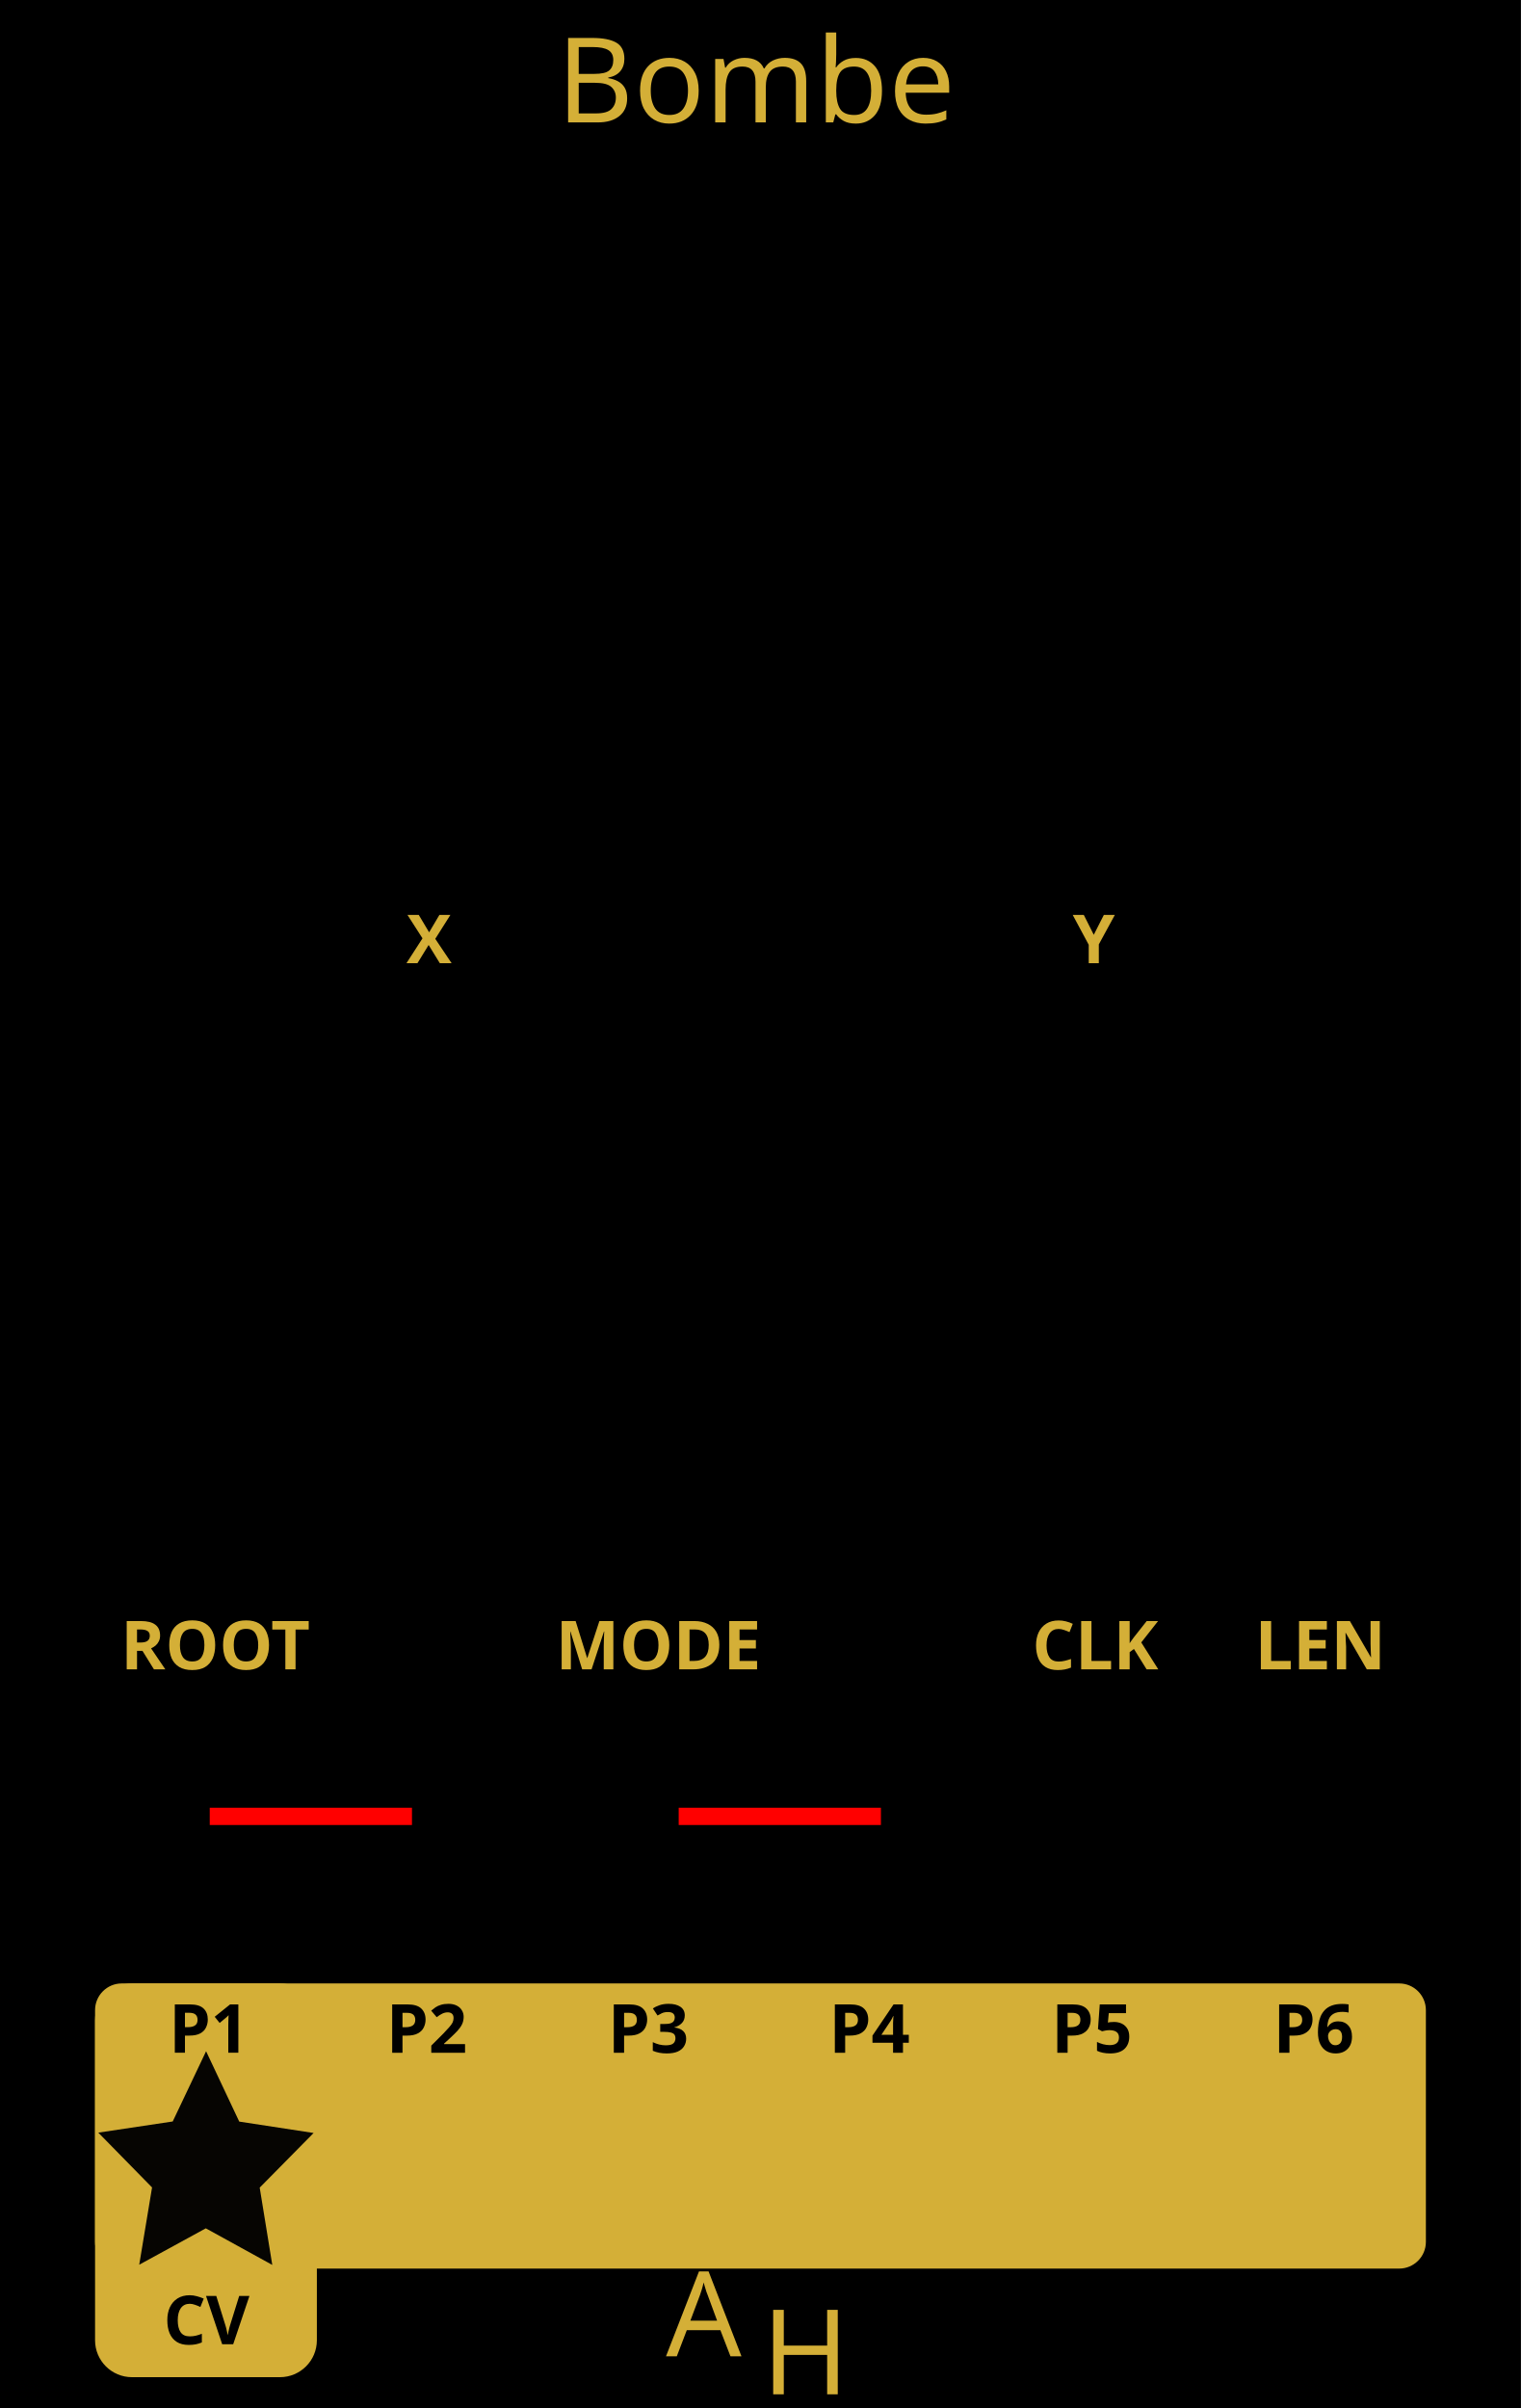
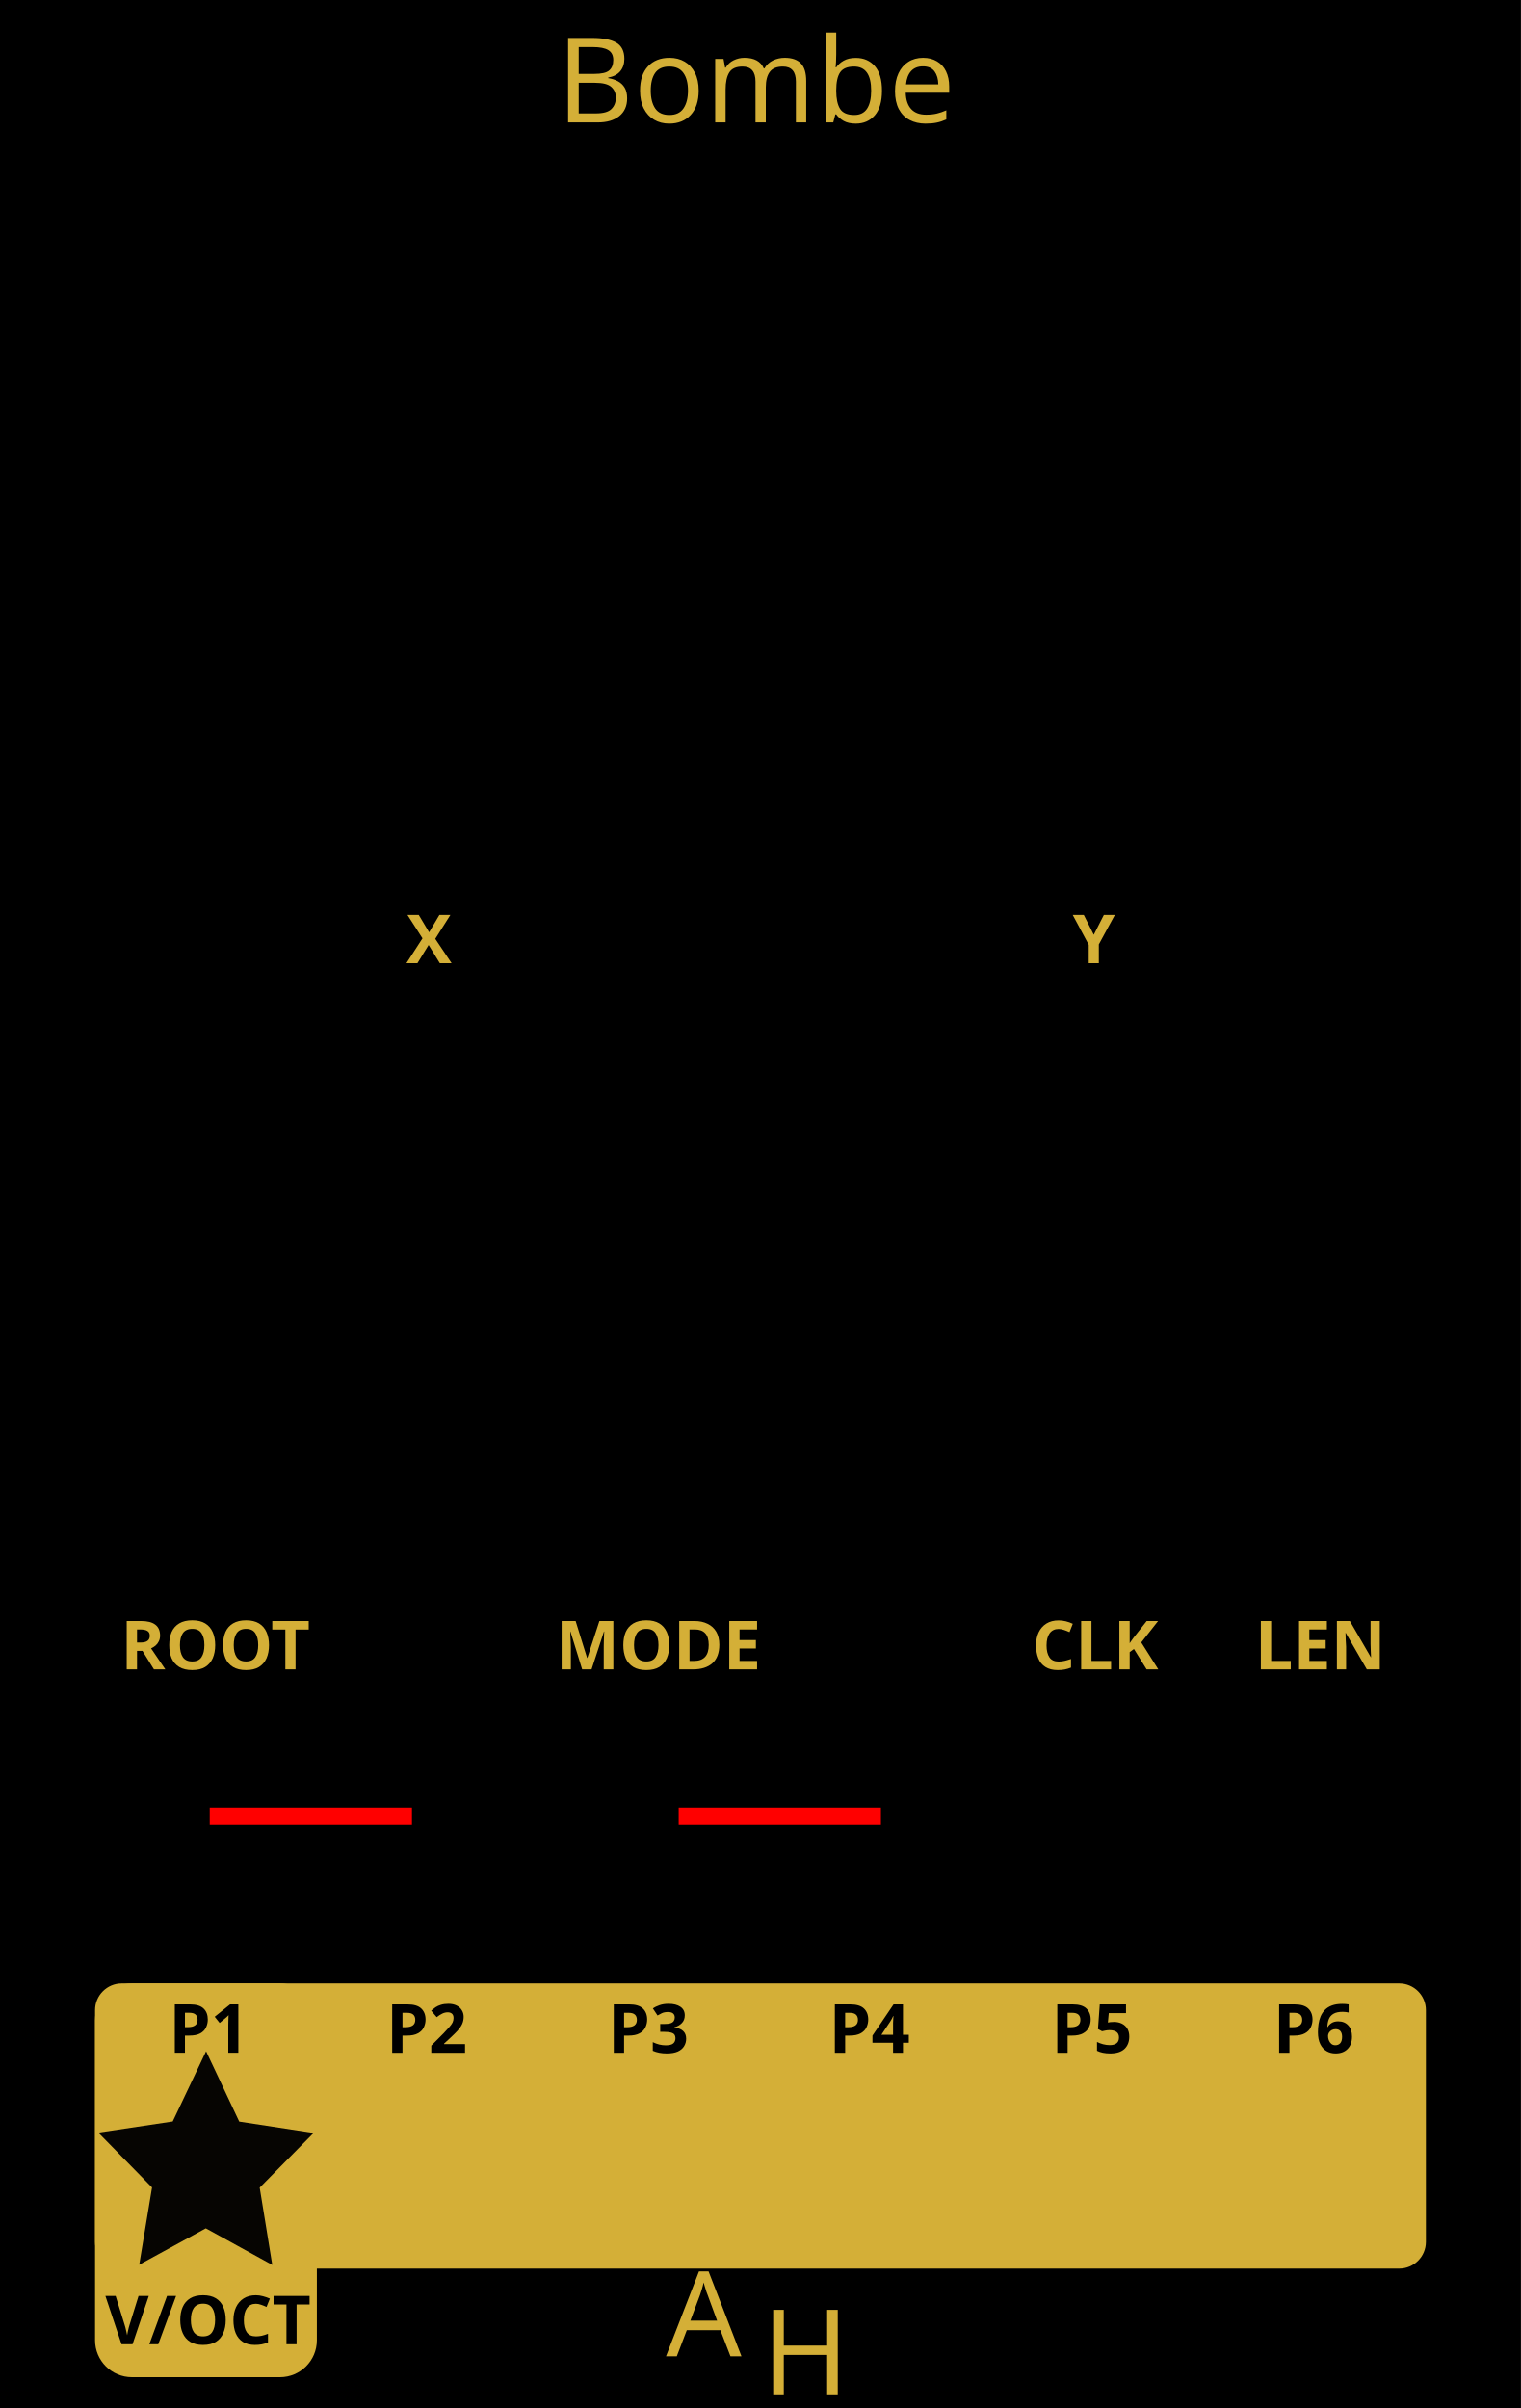
<svg xmlns="http://www.w3.org/2000/svg" xmlns:ns1="http://www.openswatchbook.org/uri/2009/osb" width="240" height="380" id="svg11791" version="1.1">
  <defs id="defs3">
    <marker orient="auto" refY="0" refX="0" id="DotM" style="overflow:visible">
      <path id="path4782" d="m -2.5,-1 c 0,2.76 -2.24,5 -5,5 -2.76,0 -5,-2.24 -5,-5 0,-2.76 2.24,-5 5,-5 2.76,0 5,2.24 5,5 z" style="fill-rule:evenodd;stroke:#000000;stroke-width:1pt" transform="matrix(0.4,0,0,0.4,2.96,0.4)" />
    </marker>
    <marker orient="auto" refY="0" refX="0" id="Arrow1Sstart" style="overflow:visible">
      <path id="path4730" d="M 0,0 5,-5 -12.5,0 5,5 Z" style="fill-rule:evenodd;stroke:#000000;stroke-width:1pt" transform="matrix(0.2,0,0,0.2,1.2,0)" />
    </marker>
    <marker orient="auto" refY="0" refX="0" id="Arrow2Mend" style="overflow:visible">
      <path id="path5158" style="fill-rule:evenodd;stroke-width:0.625;stroke-linejoin:round" d="M 8.719,4.034 -2.207,0.016 8.719,-4.002 c -1.745,2.372 -1.735,5.617 -6e-7,8.035 z" transform="scale(-0.6)" />
    </marker>
    <marker orient="auto" refY="0" refX="0" id="Arrow2Mstart" style="overflow:visible">
      <path id="path5155" style="fill-rule:evenodd;stroke-width:0.625;stroke-linejoin:round" d="M 8.719,4.034 -2.207,0.016 8.719,-4.002 c -1.745,2.372 -1.735,5.617 -6e-7,8.035 z" transform="scale(0.6)" />
    </marker>
    <marker orient="auto" refY="0" refX="0" id="Arrow1Mstart" style="overflow:visible">
      <path id="path6730" d="M 0,0 5,-5 -12.5,0 5,5 Z" style="fill-rule:evenodd;stroke:#000000;stroke-width:1pt" transform="matrix(0.4,0,0,0.4,4,0)" />
    </marker>
    <marker orient="auto" refY="0" refX="0" id="TriangleOutM" style="overflow:visible">
      <path id="path6869" d="M 5.77,0 -2.88,5 V -5 Z" style="fill-rule:evenodd;stroke:#000000;stroke-width:1pt" transform="scale(0.4)" />
    </marker>
    <marker orient="auto" refY="0" refX="0" id="TriangleOutS" style="overflow:visible">
      <path id="path6872" d="M 5.77,0 -2.88,5 V -5 Z" style="fill-rule:evenodd;stroke:#000000;stroke-width:1pt" transform="scale(0.2)" />
    </marker>
    <marker orient="auto" refY="0" refX="0" id="SquareL" style="overflow:visible">
      <path id="path7539" d="M -5,-5 V 5 H 5 V -5 Z" style="fill-rule:evenodd;stroke:#000000;stroke-width:1pt" transform="scale(0.8)" />
    </marker>
    <marker orient="auto" refY="0" refX="0" id="Arrow1Send" style="overflow:visible">
      <path id="path6739" d="M 0,0 5,-5 -12.5,0 5,5 Z" style="fill-rule:evenodd;stroke:#000000;stroke-width:1pt" transform="matrix(-0.2,0,0,-0.2,-1.2,0)" />
    </marker>
    <marker orient="auto" refY="0" refX="0" id="Arrow1Mend" style="overflow:visible">
      <path id="path6733" d="M 0,0 5,-5 -12.5,0 5,5 Z" style="fill-rule:evenodd;stroke:#000000;stroke-width:1pt" transform="matrix(-0.4,0,0,-0.4,-4,0)" />
    </marker>
    <marker orient="auto" refY="0" refX="0" id="Arrow1Lend" style="overflow:visible">
      <path id="path6727" d="M 0,0 5,-5 -12.5,0 5,5 Z" style="fill-rule:evenodd;stroke:#000000;stroke-width:1pt" transform="matrix(-0.8,0,0,-0.8,-10,0)" />
    </marker>
    <filter height="1" width="1" y="0" x="0" id="filter3998" style="color-interpolation-filters:sRGB">
      <feConvolveMatrix order="3 3" kernelMatrix="0 1 0 0 -2 0 0 1 0" in="SourceGraphic" divisor="1" targetX="1" targetY="1" preserveAlpha="true" result="result0" bias="0" id="feConvolveMatrix4000" />
    </filter>
    <filter height="1" width="1" y="0" x="0" id="filter3286" style="color-interpolation-filters:sRGB">
      <feFlood flood-color="rgb(128,128,128)" flood-opacity="0" result="result1" id="feFlood3288" />
      <feBlend result="result2" mode="normal" in2="SourceGraphic" id="feBlend3290" />
      <feComposite k4="0" k3="0" k1="0" result="result3" operator="arithmetic" k2="1" in2="SourceGraphic" id="feComposite3292" />
      <feComposite operator="in" in2="SourceGraphic" id="feComposite3294" />
    </filter>
    <clipPath clipPathUnits="userSpaceOnUse" id="clipPath6603">
      <path d="M 402,402 H 9515 V 13631 H 402 Z" id="path6605" style="clip-rule:evenodd" />
    </clipPath>
    <clipPath clipPathUnits="userSpaceOnUse" id="clipPath6613">
      <path d="M 402,402 H 9515 V 13631 H 402 Z" id="path6615" style="clip-rule:evenodd" />
    </clipPath>
    <clipPath clipPathUnits="userSpaceOnUse" id="clipPath6619">
      <path d="M 614,402 H 9303 V 6057 H 614 Z" id="path6621" style="clip-rule:evenodd" />
    </clipPath>
    <clipPath clipPathUnits="userSpaceOnUse" id="clipPath6290">
      <path d="M 402,402 H 9515 V 13631 H 402 Z" id="path6292" style="clip-rule:evenodd" />
    </clipPath>
    <clipPath clipPathUnits="userSpaceOnUse" id="clipPath6300">
      <path d="M 402,402 H 9515 V 13631 H 402 Z" id="path6302" style="clip-rule:evenodd" />
    </clipPath>
    <clipPath clipPathUnits="userSpaceOnUse" id="clipPath6306">
      <path d="M 614,402 H 9303 V 6655 H 614 Z" id="path6308" style="clip-rule:evenodd" />
    </clipPath>
    <clipPath clipPathUnits="userSpaceOnUse" id="clipPath5977">
      <path d="M 402,402 H 9515 V 13631 H 402 Z" id="path5979" style="clip-rule:evenodd" />
    </clipPath>
    <clipPath clipPathUnits="userSpaceOnUse" id="clipPath5987">
      <path d="M 402,402 H 9515 V 13631 H 402 Z" id="path5989" style="clip-rule:evenodd" />
    </clipPath>
    <clipPath clipPathUnits="userSpaceOnUse" id="clipPath5993">
      <path d="M 614,402 H 9303 V 6645 H 614 Z" id="path5995" style="clip-rule:evenodd" />
    </clipPath>
    <clipPath clipPathUnits="userSpaceOnUse" id="clipPath5664">
      <path d="M 402,402 H 9515 V 13631 H 402 Z" id="path5666" style="clip-rule:evenodd" />
    </clipPath>
    <clipPath clipPathUnits="userSpaceOnUse" id="clipPath5674">
      <path d="M 402,402 H 9515 V 13631 H 402 Z" id="path5676" style="clip-rule:evenodd" />
    </clipPath>
    <clipPath clipPathUnits="userSpaceOnUse" id="clipPath5680">
      <path d="M 614,402 H 9303 V 6655 H 614 Z" id="path5682" style="clip-rule:evenodd" />
    </clipPath>
    <clipPath clipPathUnits="userSpaceOnUse" id="clipPath5363">
      <path d="M 402,402 H 9515 V 13631 H 402 Z" id="path5365" style="clip-rule:evenodd" />
    </clipPath>
    <clipPath clipPathUnits="userSpaceOnUse" id="clipPath5373">
      <path d="M 402,402 H 9515 V 13631 H 402 Z" id="path5375" style="clip-rule:evenodd" />
    </clipPath>
    <clipPath clipPathUnits="userSpaceOnUse" id="clipPath5379">
      <path d="M 614,402 H 9303 V 6051 H 614 Z" id="path5381" style="clip-rule:evenodd" />
    </clipPath>
    <clipPath clipPathUnits="userSpaceOnUse" id="clipPath5062">
      <path d="M 402,402 H 9515 V 13631 H 402 Z" id="path5064" style="clip-rule:evenodd" />
    </clipPath>
    <clipPath clipPathUnits="userSpaceOnUse" id="clipPath5072">
      <path d="M 402,402 H 9515 V 13631 H 402 Z" id="path5074" style="clip-rule:evenodd" />
    </clipPath>
    <clipPath clipPathUnits="userSpaceOnUse" id="clipPath5078">
      <path d="M 614,402 H 9303 V 6051 H 614 Z" id="path5080" style="clip-rule:evenodd" />
    </clipPath>
    <clipPath clipPathUnits="userSpaceOnUse" id="clipPath4761">
      <path d="M 402,402 H 9515 V 13631 H 402 Z" id="path4763" style="clip-rule:evenodd" />
    </clipPath>
    <clipPath clipPathUnits="userSpaceOnUse" id="clipPath4771">
      <path d="M 402,402 H 9515 V 13631 H 402 Z" id="path4773" style="clip-rule:evenodd" />
    </clipPath>
    <clipPath clipPathUnits="userSpaceOnUse" id="clipPath4777">
      <path d="M 614,402 H 9303 V 6051 H 614 Z" id="path4779" style="clip-rule:evenodd" />
    </clipPath>
    <clipPath clipPathUnits="userSpaceOnUse" id="clipPath4159">
      <path d="M 402,402 H 9515 V 13631 H 402 Z" id="path4161" style="clip-rule:evenodd" />
    </clipPath>
    <clipPath clipPathUnits="userSpaceOnUse" id="clipPath4169">
      <path d="M 402,402 H 9515 V 13631 H 402 Z" id="path4171" style="clip-rule:evenodd" />
    </clipPath>
    <clipPath clipPathUnits="userSpaceOnUse" id="clipPath4175">
      <path d="M 614,402 H 9303 V 6051 H 614 Z" id="path4177" style="clip-rule:evenodd" />
    </clipPath>
    <linearGradient ns1:paint="solid" id="linearGradient8170">
      <stop id="stop8172" offset="0" style="stop-color:#000000;stop-opacity:1;" />
    </linearGradient>
    <filter height="1" width="1" y="0" x="0" id="filter3998-0" style="color-interpolation-filters:sRGB">
      <feConvolveMatrix order="3 3" kernelMatrix="0 1 0 0 -2 0 0 1 0" in="SourceGraphic" divisor="1" targetX="1" targetY="1" preserveAlpha="true" result="result0" bias="0" id="feConvolveMatrix4000-2" />
    </filter>
    <filter height="1" width="1" y="0" x="0" id="filter3286-2" style="color-interpolation-filters:sRGB">
      <feFlood flood-color="rgb(128,128,128)" flood-opacity="0" result="result1" id="feFlood3288-2" />
      <feBlend result="result2" mode="normal" in2="SourceGraphic" id="feBlend3290-7" />
      <feComposite k4="0" k3="0" k1="0" result="result3" operator="arithmetic" k2="1" in2="SourceGraphic" id="feComposite3292-9" />
      <feComposite operator="in" in2="SourceGraphic" id="feComposite3294-7" />
    </filter>
    <clipPath clipPathUnits="userSpaceOnUse" id="clipPath6603-6">
      <path d="M 402,402 H 9515 V 13631 H 402 Z" id="path6605-9" style="clip-rule:evenodd" />
    </clipPath>
    <clipPath clipPathUnits="userSpaceOnUse" id="clipPath6613-4">
      <path d="M 402,402 H 9515 V 13631 H 402 Z" id="path6615-8" style="clip-rule:evenodd" />
    </clipPath>
    <clipPath clipPathUnits="userSpaceOnUse" id="clipPath6619-1">
      <path d="M 614,402 H 9303 V 6057 H 614 Z" id="path6621-7" style="clip-rule:evenodd" />
    </clipPath>
    <clipPath clipPathUnits="userSpaceOnUse" id="clipPath6290-7">
      <path d="M 402,402 H 9515 V 13631 H 402 Z" id="path6292-5" style="clip-rule:evenodd" />
    </clipPath>
    <clipPath clipPathUnits="userSpaceOnUse" id="clipPath6300-0">
      <path d="M 402,402 H 9515 V 13631 H 402 Z" id="path6302-9" style="clip-rule:evenodd" />
    </clipPath>
    <clipPath clipPathUnits="userSpaceOnUse" id="clipPath6306-6">
      <path d="M 614,402 H 9303 V 6655 H 614 Z" id="path6308-7" style="clip-rule:evenodd" />
    </clipPath>
    <clipPath clipPathUnits="userSpaceOnUse" id="clipPath5977-5">
      <path d="M 402,402 H 9515 V 13631 H 402 Z" id="path5979-9" style="clip-rule:evenodd" />
    </clipPath>
    <clipPath clipPathUnits="userSpaceOnUse" id="clipPath5987-8">
      <path d="M 402,402 H 9515 V 13631 H 402 Z" id="path5989-4" style="clip-rule:evenodd" />
    </clipPath>
    <clipPath clipPathUnits="userSpaceOnUse" id="clipPath5993-8">
      <path d="M 614,402 H 9303 V 6645 H 614 Z" id="path5995-7" style="clip-rule:evenodd" />
    </clipPath>
    <clipPath clipPathUnits="userSpaceOnUse" id="clipPath5664-9">
      <path d="M 402,402 H 9515 V 13631 H 402 Z" id="path5666-9" style="clip-rule:evenodd" />
    </clipPath>
    <clipPath clipPathUnits="userSpaceOnUse" id="clipPath5674-5">
      <path d="M 402,402 H 9515 V 13631 H 402 Z" id="path5676-5" style="clip-rule:evenodd" />
    </clipPath>
    <clipPath clipPathUnits="userSpaceOnUse" id="clipPath5680-8">
      <path d="M 614,402 H 9303 V 6655 H 614 Z" id="path5682-9" style="clip-rule:evenodd" />
    </clipPath>
    <clipPath clipPathUnits="userSpaceOnUse" id="clipPath5363-3">
      <path d="M 402,402 H 9515 V 13631 H 402 Z" id="path5365-2" style="clip-rule:evenodd" />
    </clipPath>
    <clipPath clipPathUnits="userSpaceOnUse" id="clipPath5373-7">
      <path d="M 402,402 H 9515 V 13631 H 402 Z" id="path5375-5" style="clip-rule:evenodd" />
    </clipPath>
    <clipPath clipPathUnits="userSpaceOnUse" id="clipPath5379-4">
      <path d="M 614,402 H 9303 V 6051 H 614 Z" id="path5381-8" style="clip-rule:evenodd" />
    </clipPath>
    <clipPath clipPathUnits="userSpaceOnUse" id="clipPath5062-2">
      <path d="M 402,402 H 9515 V 13631 H 402 Z" id="path5064-2" style="clip-rule:evenodd" />
    </clipPath>
    <clipPath clipPathUnits="userSpaceOnUse" id="clipPath5072-4">
      <path d="M 402,402 H 9515 V 13631 H 402 Z" id="path5074-9" style="clip-rule:evenodd" />
    </clipPath>
    <clipPath clipPathUnits="userSpaceOnUse" id="clipPath5078-8">
      <path d="M 614,402 H 9303 V 6051 H 614 Z" id="path5080-7" style="clip-rule:evenodd" />
    </clipPath>
    <clipPath clipPathUnits="userSpaceOnUse" id="clipPath4761-5">
      <path d="M 402,402 H 9515 V 13631 H 402 Z" id="path4763-2" style="clip-rule:evenodd" />
    </clipPath>
    <clipPath clipPathUnits="userSpaceOnUse" id="clipPath4771-1">
      <path d="M 402,402 H 9515 V 13631 H 402 Z" id="path4773-7" style="clip-rule:evenodd" />
    </clipPath>
    <clipPath clipPathUnits="userSpaceOnUse" id="clipPath4777-0">
      <path d="M 614,402 H 9303 V 6051 H 614 Z" id="path4779-9" style="clip-rule:evenodd" />
    </clipPath>
    <clipPath clipPathUnits="userSpaceOnUse" id="clipPath4159-1">
      <path d="M 402,402 H 9515 V 13631 H 402 Z" id="path4161-2" style="clip-rule:evenodd" />
    </clipPath>
    <clipPath clipPathUnits="userSpaceOnUse" id="clipPath4169-5">
      <path d="M 402,402 H 9515 V 13631 H 402 Z" id="path4171-5" style="clip-rule:evenodd" />
    </clipPath>
    <clipPath clipPathUnits="userSpaceOnUse" id="clipPath4175-8">
      <path d="M 614,402 H 9303 V 6051 H 614 Z" id="path4177-8" style="clip-rule:evenodd" />
    </clipPath>
    <linearGradient ns1:paint="solid" id="linearGradient8170-5">
      <stop id="stop8172-0" offset="0" style="stop-color:#000000;stop-opacity:1;" />
    </linearGradient>
    <clipPath id="clip89">
      <rect id="rect4864" height="19" width="18" x="0" y="0" />
    </clipPath>
    <clipPath id="clip90">
      <path id="path4861" d="m 0.898,0.129 h 16.25 v 17.883 h -16.25 z m 0,0" />
    </clipPath>
    <mask id="mask44">
      <g transform="matrix(0.2645833,0,0,0.2645833,89.35879,128.5777)" id="g4858" style="filter:url(#alpha)">
        <rect id="rect4856" style="fill:#000000;fill-opacity:0.15;stroke:none" height="3351.5" width="3052.87" y="0" x="0" />
      </g>
    </mask>
    <filter height="1" width="1" y="0" x="0" filterUnits="objectBoundingBox" id="alpha">
      <feColorMatrix id="feColorMatrix4149" values="0 0 0 0 1 0 0 0 0 1 0 0 0 0 1 0 0 0 1 0" in="SourceGraphic" type="matrix" />
    </filter>
    <clipPath id="clipPath17821">
      <rect id="rect17819" height="19" width="18" x="0" y="0" />
    </clipPath>
    <clipPath id="clipPath17825">
      <path id="path17823" d="m 0.898,0.129 h 16.25 v 17.883 h -16.25 z m 0,0" />
    </clipPath>
    <clipPath id="clip87">
      <rect id="rect4848" height="26" width="24" x="0" y="0" />
    </clipPath>
    <clipPath id="clip88">
      <path id="path4845" d="m 0.684,0.922 h 22.68 v 24.938 H 0.684 Z m 0,0" />
    </clipPath>
    <mask id="mask43">
      <g transform="matrix(0.2645833,0,0,0.2645833,89.35879,128.5777)" id="g4842" style="filter:url(#alpha)">
        <rect id="rect4840" style="fill:#000000;fill-opacity:0.15;stroke:none" height="3351.5" width="3052.87" y="0" x="0" />
      </g>
    </mask>
    <filter height="1" width="1" y="0" x="0" filterUnits="objectBoundingBox" id="filter17836">
      <feColorMatrix id="feColorMatrix17834" values="0 0 0 0 1 0 0 0 0 1 0 0 0 0 1 0 0 0 1 0" in="SourceGraphic" type="matrix" />
    </filter>
    <clipPath id="clipPath17840">
      <rect id="rect17838" height="26" width="24" x="0" y="0" />
    </clipPath>
    <clipPath id="clipPath17844">
      <path id="path17842" d="m 0.684,0.922 h 22.68 v 24.938 H 0.684 Z m 0,0" />
    </clipPath>
    <filter style="color-interpolation-filters:sRGB" id="filter3933-6" x="-0.014" width="1.027" y="-0.011" height="1.021">
      <feGaussianBlur stdDeviation="0.2" id="feGaussianBlur3935-4" />
    </filter>
  </defs>
  <g id="layer2" style="display:inline" transform="translate(0.01175524,-74.38676)">
    <rect style="fill:#000000;fill-opacity:1;stroke-width:16.21" id="rect7953" width="240" height="380" x="-0.012" y="74.387" ry="0" />
    <g style="font-style:normal;font-variant:normal;font-weight:bold;font-stretch:condensed;font-size:24px;line-height:125%;font-family:Miso;-inkscape-font-specification:'Miso Bold Condensed';letter-spacing:-0.06px;word-spacing:0px;fill:#000000;fill-opacity:1;stroke:none" id="text4395" transform="matrix(0.8346288,0,0,0.8346288,-0.00194398,75.14247)" />
    <g transform="matrix(0.8346288,0,0,0.8346288,-0.00194398,76.32542)" style="font-style:normal;font-variant:normal;font-weight:normal;font-stretch:normal;font-size:16px;line-height:125%;font-family:Nasalization;-inkscape-font-specification:Nasalization;letter-spacing:0px;word-spacing:0px;fill:#000000;fill-opacity:1;stroke:none" id="text20106" />
    <g style="font-style:normal;font-variant:normal;font-weight:bold;font-stretch:condensed;font-size:14px;line-height:125%;font-family:Miso;-inkscape-font-specification:'Miso Bold Condensed';letter-spacing:-0.06px;word-spacing:0px;fill:#000000;fill-opacity:1;stroke:none" id="flowRoot7367" transform="matrix(0.8346288,0,0,0.8346288,-0.00194398,75.14247)" />
    <g transform="matrix(0.8346288,0,0,0.8346288,-0.00194398,76.32542)" style="font-style:normal;font-variant:normal;font-weight:bold;font-stretch:condensed;font-size:14px;line-height:125%;font-family:Miso;-inkscape-font-specification:'Miso Bold Condensed';letter-spacing:0px;word-spacing:0px;fill:#000000;fill-opacity:1;stroke:none" id="text10240" />
    <g style="display:inline;fill:#ffffff;fill-opacity:1" transform="matrix(0.8346288,0,0,0.8346288,-34.48847,235.1078)" id="g4020" />
    <text id="text7961" y="93.702" x="87.823" style="font-style:normal;font-weight:normal;font-size:40px;line-height:1.25;font-family:sans-serif;letter-spacing:0px;word-spacing:0px;fill:#d4af37;fill-opacity:1;stroke:none" xml:space="preserve">
      <tspan style="font-style:normal;font-variant:normal;font-weight:normal;font-stretch:normal;font-size:18.667px;font-family:'Cooper Black';-inkscape-font-specification:'Cooper Black, Normal';font-variant-ligatures:normal;font-variant-caps:normal;font-variant-numeric:normal;font-feature-settings:normal;text-align:start;writing-mode:lr-tb;text-anchor:start;fill:#d4af37;fill-opacity:1" y="93.702" x="87.823" id="tspan7959">Bombe</tspan>
    </text>
    <text xml:space="preserve" style="font-style:normal;font-weight:normal;font-size:40px;line-height:1.25;font-family:sans-serif;letter-spacing:0px;word-spacing:0px;fill:#000000;fill-opacity:1;stroke:none" x="112.307" y="441.102" id="text6045">
      <tspan id="tspan6043" x="112.307" y="477.595" />
    </text>
    <g id="g6059" transform="translate(-0.8833256,1.500498)">
      <text id="text6049" y="444.725" x="105.966" style="font-style:normal;font-weight:normal;font-size:40px;line-height:1.25;font-family:sans-serif;letter-spacing:0px;word-spacing:0px;fill:#000000;fill-opacity:1;stroke:none" xml:space="preserve">
        <tspan style="font-style:normal;font-variant:normal;font-weight:normal;font-stretch:normal;font-size:18.667px;font-family:'Cooper Black';-inkscape-font-specification:'Cooper Black, Normal';font-variant-ligatures:normal;font-variant-caps:normal;font-variant-numeric:normal;font-feature-settings:normal;text-align:start;writing-mode:lr-tb;text-anchor:start;fill:#d4af37;fill-opacity:1" y="444.725" x="105.966" id="tspan6047">A</tspan>
      </text>
      <text xml:space="preserve" style="font-style:normal;font-weight:normal;font-size:40px;line-height:1.25;font-family:sans-serif;letter-spacing:0px;word-spacing:0px;fill:#000000;fill-opacity:1;stroke:none" x="121.066" y="450.725" id="text6053">
        <tspan id="tspan6051" x="121.066" y="450.725" style="font-style:normal;font-variant:normal;font-weight:normal;font-stretch:normal;font-size:18.667px;font-family:'Cooper Black';-inkscape-font-specification:'Cooper Black, Normal';font-variant-ligatures:normal;font-variant-caps:normal;font-variant-numeric:normal;font-feature-settings:normal;text-align:start;writing-mode:lr-tb;text-anchor:start;fill:#d4af37;fill-opacity:1">H</tspan>
      </text>
    </g>
    <text xml:space="preserve" style="font-style:normal;font-variant:normal;font-weight:normal;font-stretch:normal;font-size:40px;line-height:1.25;font-family:Eurostile;-inkscape-font-specification:Eurostile;letter-spacing:0px;word-spacing:0px;fill:#000000;fill-opacity:1;stroke:none" x="-101.724" y="196.235" id="text18936">
      <tspan id="tspan18934" x="-101.724" y="231.995" />
    </text>
    <text xml:space="preserve" style="font-style:normal;font-weight:normal;font-size:37.333px;line-height:1.25;font-family:sans-serif;letter-spacing:0px;word-spacing:0px;fill:#d4af37;fill-opacity:1;stroke:none" x="40.735" y="207.953" id="text22752">
      <tspan id="tspan22750" x="40.735" y="242.013" />
    </text>
    <text xml:space="preserve" style="font-style:normal;font-weight:normal;font-size:37.333px;line-height:1.25;font-family:sans-serif;letter-spacing:0px;word-spacing:0px;fill:#000000;fill-opacity:1;stroke:none" x="70.716" y="348.295" id="text22756">
      <tspan id="tspan22754" x="70.716" y="382.355" style="fill:#d4af37;fill-opacity:1" />
    </text>
    <flowRoot xml:space="preserve" id="flowRoot1122" style="fill:black;fill-opacity:1;stroke:none;font-family:sans-serif;font-style:normal;font-weight:normal;font-size:37.333px;line-height:1.25;letter-spacing:0px;word-spacing:0px">
      <flowRegion id="flowRegion1124">
        <rect id="rect1126" width="366.836" height="465.127" x="-64.503" y="-35.543" />
      </flowRegion>
      <flowPara id="flowPara1128" />
    </flowRoot>
    <rect style="display:inline;fill:#000000;fill-opacity:1;stroke-width:0.785" id="rect10536" width="35" height="45" x="189.988" y="-371.887" ry="4.219" transform="scale(1,-1)" />
    <rect transform="matrix(0.9735888,0,0,-0.9791147,8.943292,-51.93945)" ry="4.219" y="-432.387" x="150.488" height="45" width="35" id="rect10538" style="display:inline;fill:#000000;fill-opacity:1;stroke-width:0.785;filter:url(#filter3933-6)" />
    <rect transform="scale(1,-1)" ry="4.219" y="-371.887" x="84.988" height="45" width="35" id="rect11947" style="display:inline;fill:#000000;fill-opacity:1;stroke-width:0.785" />
    <text id="text10544" y="337.824" x="197.991" style="font-style:normal;font-weight:normal;font-size:40px;line-height:1.25;font-family:sans-serif;letter-spacing:0px;word-spacing:0px;display:inline;fill:#d4af37;fill-opacity:1;stroke:none" xml:space="preserve">
      <tspan style="font-style:normal;font-variant:normal;font-weight:bold;font-stretch:normal;font-size:10.667px;font-family:Eurostile;-inkscape-font-specification:'Eurostile, Bold';font-variant-ligatures:normal;font-variant-caps:normal;font-variant-numeric:normal;font-feature-settings:normal;text-align:start;writing-mode:lr-tb;text-anchor:start;fill:#d4af37;fill-opacity:1" y="337.824" x="197.991" id="tspan10542">LEN</tspan>
    </text>
    <rect transform="scale(1,-1)" ry="4.219" y="-371.887" x="14.988" height="45" width="35" id="rect10546" style="display:inline;fill:#000000;fill-opacity:1;stroke-width:0.785" />
    <text xml:space="preserve" style="font-style:normal;font-weight:normal;font-size:40px;line-height:1.25;font-family:sans-serif;letter-spacing:0px;word-spacing:0px;display:inline;fill:#d4af37;fill-opacity:1;stroke:none" x="19.03" y="337.824" id="text10554">
      <tspan id="tspan10552" x="19.03" y="337.824" style="font-style:normal;font-variant:normal;font-weight:bold;font-stretch:normal;font-size:10.667px;font-family:Eurostile;-inkscape-font-specification:'Eurostile, Bold';font-variant-ligatures:normal;font-variant-caps:normal;font-variant-numeric:normal;font-feature-settings:normal;text-align:start;writing-mode:lr-tb;text-anchor:start;fill:#d4af37;fill-opacity:1">ROOT</tspan>
    </text>
    <text id="text10558" y="337.824" x="87.663" style="font-style:normal;font-weight:normal;font-size:40px;line-height:1.25;font-family:sans-serif;letter-spacing:0px;word-spacing:0px;display:inline;fill:#d4af37;fill-opacity:1;stroke:none" xml:space="preserve">
      <tspan style="font-style:normal;font-variant:normal;font-weight:bold;font-stretch:normal;font-size:10.667px;font-family:Eurostile;-inkscape-font-specification:'Eurostile, Bold';font-variant-ligatures:normal;font-variant-caps:normal;font-variant-numeric:normal;font-feature-settings:normal;text-align:start;writing-mode:lr-tb;text-anchor:start;fill:#d4af37;fill-opacity:1" y="337.824" x="87.663" id="tspan10556">MODE</tspan>
    </text>
    <text xml:space="preserve" style="font-style:normal;font-weight:normal;font-size:40px;line-height:1.25;font-family:sans-serif;letter-spacing:0px;word-spacing:0px;display:inline;fill:#d4af37;fill-opacity:1;stroke:none" x="162.849" y="337.824" id="text1150">
      <tspan id="tspan1148" x="162.849" y="337.824" style="font-style:normal;font-variant:normal;font-weight:bold;font-stretch:normal;font-size:10.667px;font-family:Eurostile;-inkscape-font-specification:'Eurostile, Bold';font-variant-ligatures:normal;font-variant-caps:normal;font-variant-numeric:normal;font-feature-settings:normal;text-align:start;writing-mode:lr-tb;text-anchor:start;fill:#d4af37;fill-opacity:1">CLK</tspan>
    </text>
    <rect style="display:inline;opacity:1;fill:#ff0000;fill-opacity:1;stroke:none;stroke-width:0.812;stroke-linejoin:round;stroke-miterlimit:4;stroke-dasharray:none;stroke-opacity:1" id="rect1152" width="31.913" height="2.728" x="107.083" y="359.659" />
    <rect y="359.659" x="33.083" height="2.728" width="31.913" id="rect2805" style="display:inline;opacity:1;fill:#ff0000;fill-opacity:1;stroke:none;stroke-width:0.812;stroke-linejoin:round;stroke-miterlimit:4;stroke-dasharray:none;stroke-opacity:1" />
    <text xml:space="preserve" style="font-style:normal;font-weight:normal;font-size:40px;line-height:1.25;font-family:sans-serif;letter-spacing:0px;word-spacing:0px;display:inline;fill:#d4af37;fill-opacity:1;stroke:none" x="169.253" y="226.387" id="text4108">
      <tspan id="tspan4106" x="169.253" y="226.387" style="font-style:normal;font-variant:normal;font-weight:bold;font-stretch:normal;font-size:10.667px;font-family:Eurostile;-inkscape-font-specification:'Eurostile, Bold';font-variant-ligatures:normal;font-variant-caps:normal;font-variant-numeric:normal;font-feature-settings:normal;text-align:start;writing-mode:lr-tb;text-anchor:start;fill:#d4af37;fill-opacity:1">Y</tspan>
    </text>
    <text xml:space="preserve" style="font-style:normal;font-weight:normal;font-size:40px;line-height:1.25;font-family:sans-serif;letter-spacing:0px;word-spacing:0px;display:inline;fill:#d4af37;fill-opacity:1;stroke:none" x="64.126" y="226.387" id="text4118">
      <tspan id="tspan4116" x="64.126" y="226.387" style="font-style:normal;font-variant:normal;font-weight:bold;font-stretch:normal;font-size:10.667px;font-family:Eurostile;-inkscape-font-specification:'Eurostile, Bold';font-variant-ligatures:normal;font-variant-caps:normal;font-variant-numeric:normal;font-feature-settings:normal;text-align:start;writing-mode:lr-tb;text-anchor:start;fill:#d4af37;fill-opacity:1">X</tspan>
    </text>
    <rect style="fill:#d4af37;fill-opacity:1;stroke-width:0.922" id="rect4634" width="35" height="62.136" x="14.988" y="-449.523" ry="5.825" transform="scale(1,-1)" />
    <rect transform="scale(1,-1)" ry="4.219" y="-432.387" x="14.988" height="45" width="210" id="rect1115" style="fill:#d4af37;fill-opacity:1;stroke-width:1.923" />
    <text transform="scale(0.994209,1.005825)" id="text1119" y="396.018" x="26.782" style="font-style:normal;font-weight:normal;font-size:39.768px;line-height:1.25;font-family:sans-serif;letter-spacing:0px;word-spacing:0px;fill:#000000;fill-opacity:1;stroke:none;stroke-width:0.994" xml:space="preserve">
      <tspan style="font-style:normal;font-variant:normal;font-weight:bold;font-stretch:normal;font-size:10.605px;font-family:Eurostile;-inkscape-font-specification:'Eurostile, Bold';font-variant-ligatures:normal;font-variant-caps:normal;font-variant-numeric:normal;font-feature-settings:normal;text-align:start;writing-mode:lr-tb;text-anchor:start;fill:#000000;fill-opacity:1;stroke:none;stroke-width:0.994" y="396.018" x="26.782" id="tspan1117">P1</tspan>
    </text>
    <text id="text1110" y="398.324" x="60.923" style="font-style:normal;font-weight:normal;font-size:40px;line-height:1.25;font-family:sans-serif;letter-spacing:0px;word-spacing:0px;fill:#000000;fill-opacity:1;stroke:none" xml:space="preserve">
      <tspan style="font-style:normal;font-variant:normal;font-weight:bold;font-stretch:normal;font-size:10.667px;font-family:Eurostile;-inkscape-font-specification:'Eurostile, Bold';font-variant-ligatures:normal;font-variant-caps:normal;font-variant-numeric:normal;font-feature-settings:normal;text-align:start;writing-mode:lr-tb;text-anchor:start;fill:#000000;fill-opacity:1" y="398.324" x="60.923" id="tspan1108">P2</tspan>
    </text>
    <text id="text1116" y="398.324" x="165.874" style="font-style:normal;font-weight:normal;font-size:40px;line-height:1.25;font-family:sans-serif;letter-spacing:0px;word-spacing:0px;fill:#000000;fill-opacity:1;stroke:none" xml:space="preserve">
      <tspan style="font-style:normal;font-variant:normal;font-weight:bold;font-stretch:normal;font-size:10.667px;font-family:Eurostile;-inkscape-font-specification:'Eurostile, Bold';font-variant-ligatures:normal;font-variant-caps:normal;font-variant-numeric:normal;font-feature-settings:normal;text-align:start;writing-mode:lr-tb;text-anchor:start;fill:#000000;fill-opacity:1" y="398.324" x="165.874" id="tspan1114">P5</tspan>
    </text>
    <text xml:space="preserve" style="font-style:normal;font-weight:normal;font-size:40px;line-height:1.25;font-family:sans-serif;letter-spacing:0px;word-spacing:0px;fill:#000000;fill-opacity:1;stroke:none" x="130.775" y="398.324" id="text18932">
      <tspan id="tspan18930" x="130.775" y="398.324" style="font-style:normal;font-variant:normal;font-weight:bold;font-stretch:normal;font-size:10.667px;font-family:Eurostile;-inkscape-font-specification:'Eurostile, Bold';font-variant-ligatures:normal;font-variant-caps:normal;font-variant-numeric:normal;font-feature-settings:normal;text-align:start;writing-mode:lr-tb;text-anchor:start;fill:#000000;fill-opacity:1">P4</tspan>
    </text>
    <text id="text1135" y="398.324" x="95.889" style="font-style:normal;font-weight:normal;font-size:40px;line-height:1.25;font-family:sans-serif;letter-spacing:0px;word-spacing:0px;fill:#000000;fill-opacity:1;stroke:none" xml:space="preserve">
      <tspan style="font-style:normal;font-variant:normal;font-weight:bold;font-stretch:normal;font-size:10.667px;font-family:Eurostile;-inkscape-font-specification:'Eurostile, Bold';font-variant-ligatures:normal;font-variant-caps:normal;font-variant-numeric:normal;font-feature-settings:normal;text-align:start;writing-mode:lr-tb;text-anchor:start;fill:#000000;fill-opacity:1" y="398.324" x="95.889" id="tspan1133">P3</tspan>
    </text>
    <text xml:space="preserve" style="font-style:normal;font-weight:normal;font-size:40px;line-height:1.25;font-family:sans-serif;letter-spacing:0px;word-spacing:0px;fill:#000000;fill-opacity:1;stroke:none" x="200.879" y="398.324" id="text2886">
      <tspan id="tspan2884" x="200.879" y="398.324" style="font-style:normal;font-variant:normal;font-weight:bold;font-stretch:normal;font-size:10.667px;font-family:Eurostile;-inkscape-font-specification:'Eurostile, Bold';font-variant-ligatures:normal;font-variant-caps:normal;font-variant-numeric:normal;font-feature-settings:normal;text-align:start;writing-mode:lr-tb;text-anchor:start;fill:#000000;fill-opacity:1">P6</tspan>
    </text>
    <path style="display:inline;opacity:0.97;fill:#000000;fill-opacity:1;stroke:none;stroke-width:0.5;stroke-miterlimit:4;stroke-dasharray:none;stroke-opacity:1" id="path1433" d="m 76.627,232.541 -3.138,9.254 5.844,7.831 -9.77,-0.125 -5.642,7.978 -2.9,-9.331 -9.331,-2.9 7.978,-5.642 -0.125,-9.77 7.831,5.844 z" transform="matrix(1.080672,0.5766521,-0.552785,1.127332,95.21053,104.6491)" />
-     <text xml:space="preserve" style="font-style:normal;font-weight:normal;font-size:39.768px;line-height:1.25;font-family:sans-serif;letter-spacing:0px;word-spacing:0px;fill:#000000;fill-opacity:1;stroke:none;stroke-width:0.994" x="25.933" y="441.751" id="text4638" transform="scale(0.994209,1.005825)">
-       <tspan id="tspan4636" x="25.933" y="441.751" style="font-style:normal;font-variant:normal;font-weight:bold;font-stretch:normal;font-size:10.605px;font-family:Eurostile;-inkscape-font-specification:'Eurostile, Bold';font-variant-ligatures:normal;font-variant-caps:normal;font-variant-numeric:normal;font-feature-settings:normal;text-align:start;writing-mode:lr-tb;text-anchor:start;fill:#000000;fill-opacity:1;stroke:none;stroke-width:0.994">CV</tspan>
+     <text xml:space="preserve" style="font-style:normal;font-weight:normal;font-size:39.768px;line-height:1.25;font-family:sans-serif;letter-spacing:0px;word-spacing:0px;fill:#000000;fill-opacity:1;stroke:none;stroke-width:0.994" x="16.713" y="441.751" id="text4638" transform="scale(0.994209,1.005825)">
+       <tspan id="tspan4636" x="16.713" y="441.751" style="font-style:normal;font-variant:normal;font-weight:bold;font-stretch:normal;font-size:10.605px;font-family:Eurostile;-inkscape-font-specification:'Eurostile, Bold';font-variant-ligatures:normal;font-variant-caps:normal;font-variant-numeric:normal;font-feature-settings:normal;text-align:start;writing-mode:lr-tb;text-anchor:start;fill:#000000;fill-opacity:1;stroke:none;stroke-width:0.994">V/OCT</tspan>
    </text>
  </g>
</svg>
